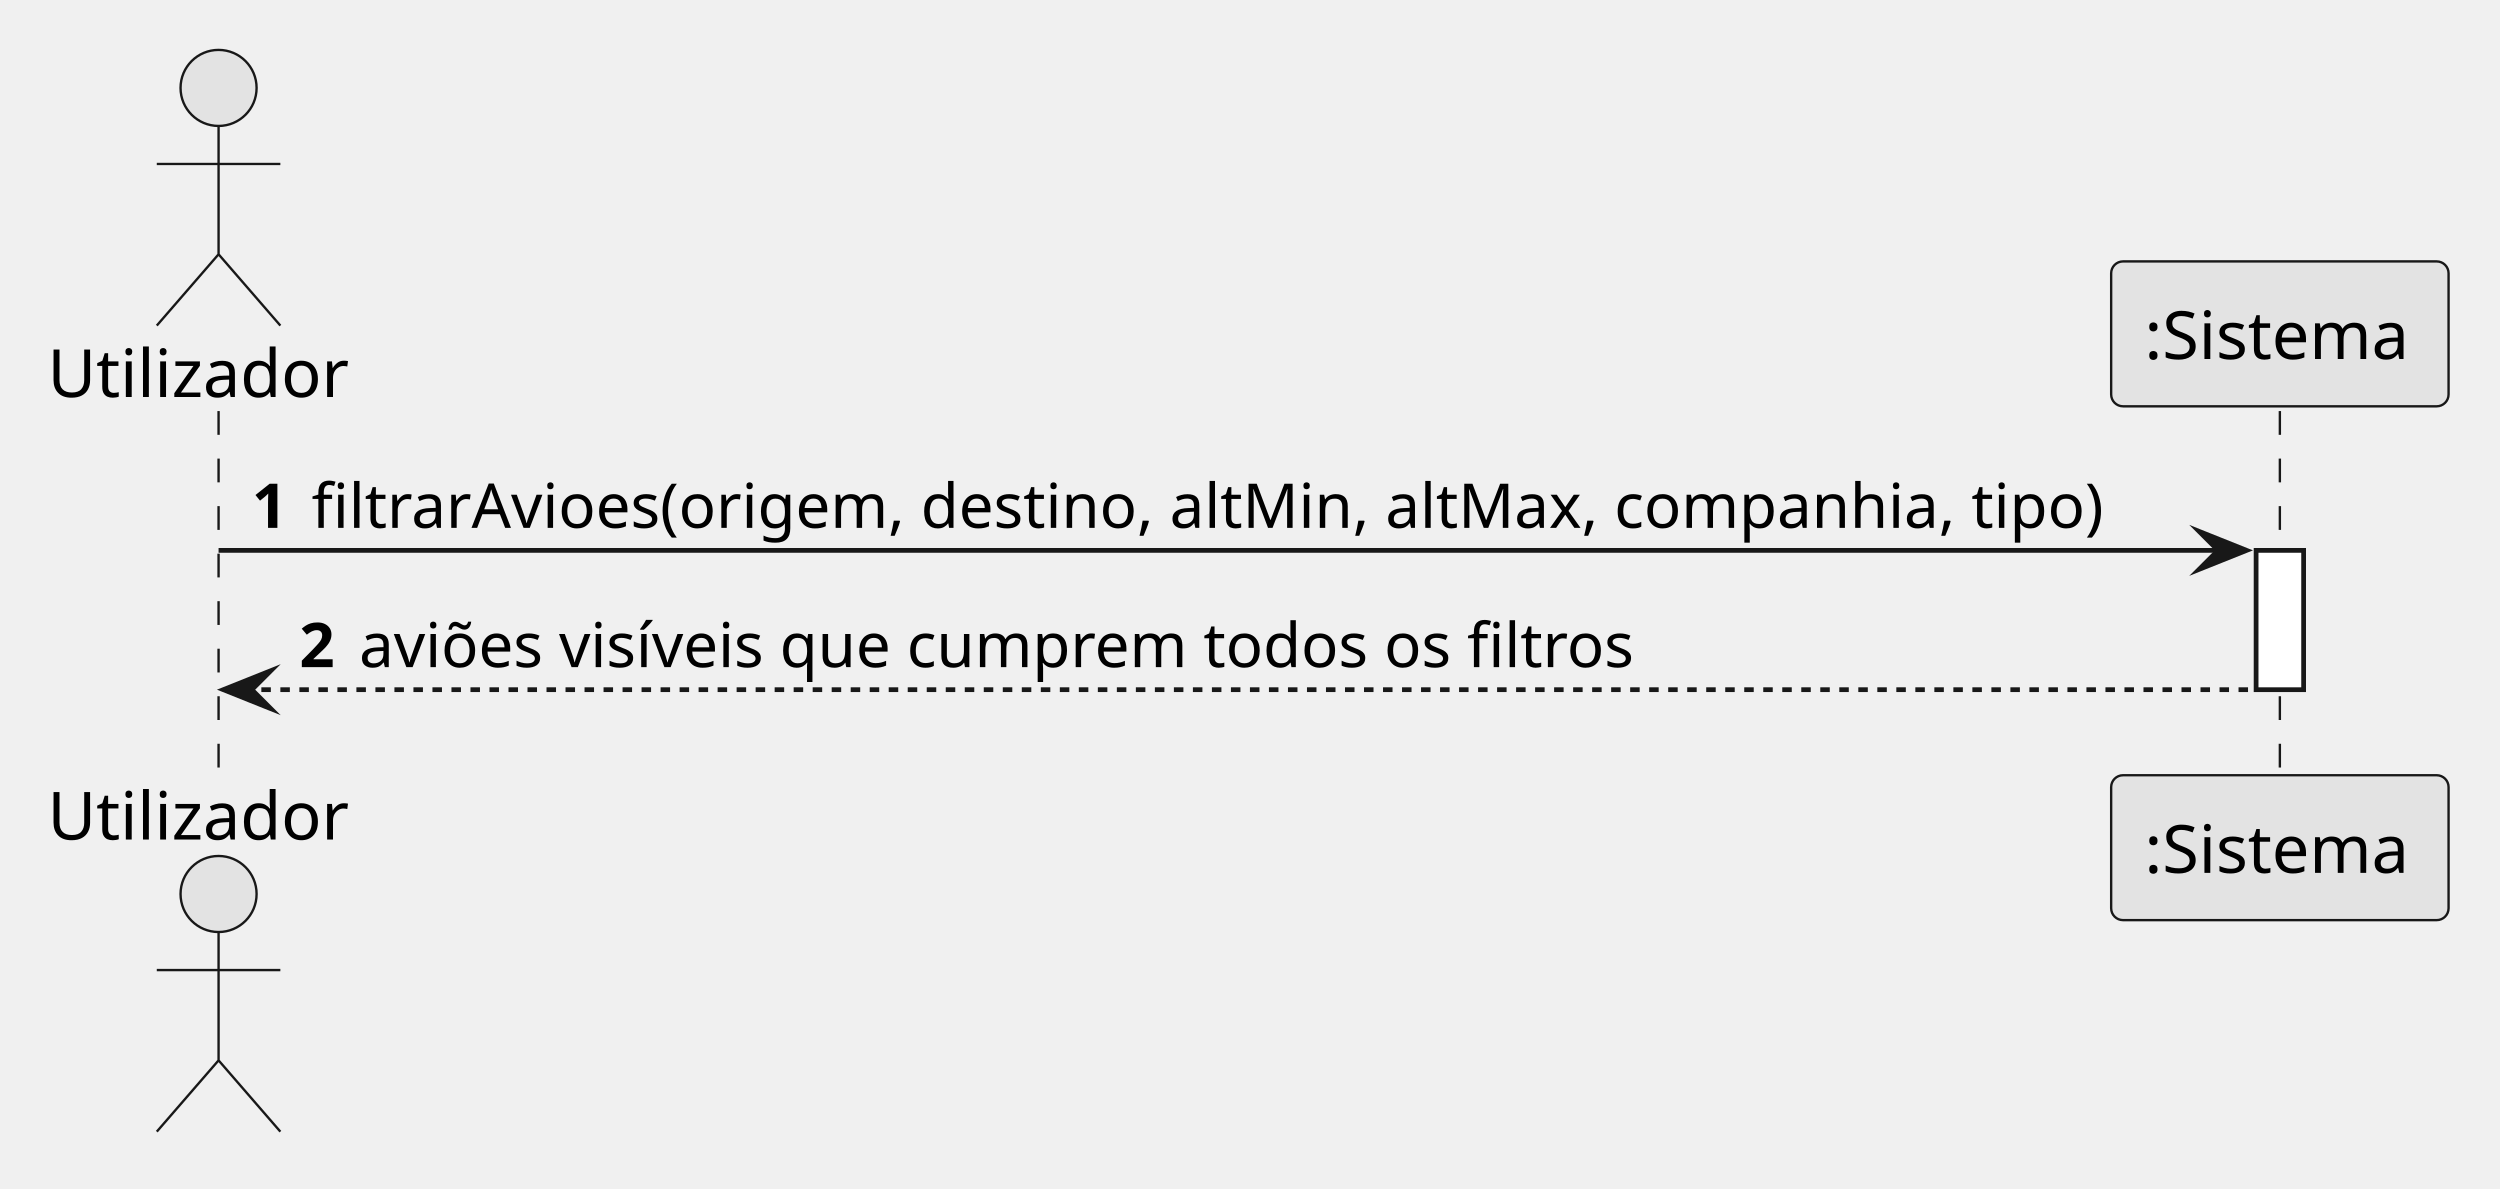
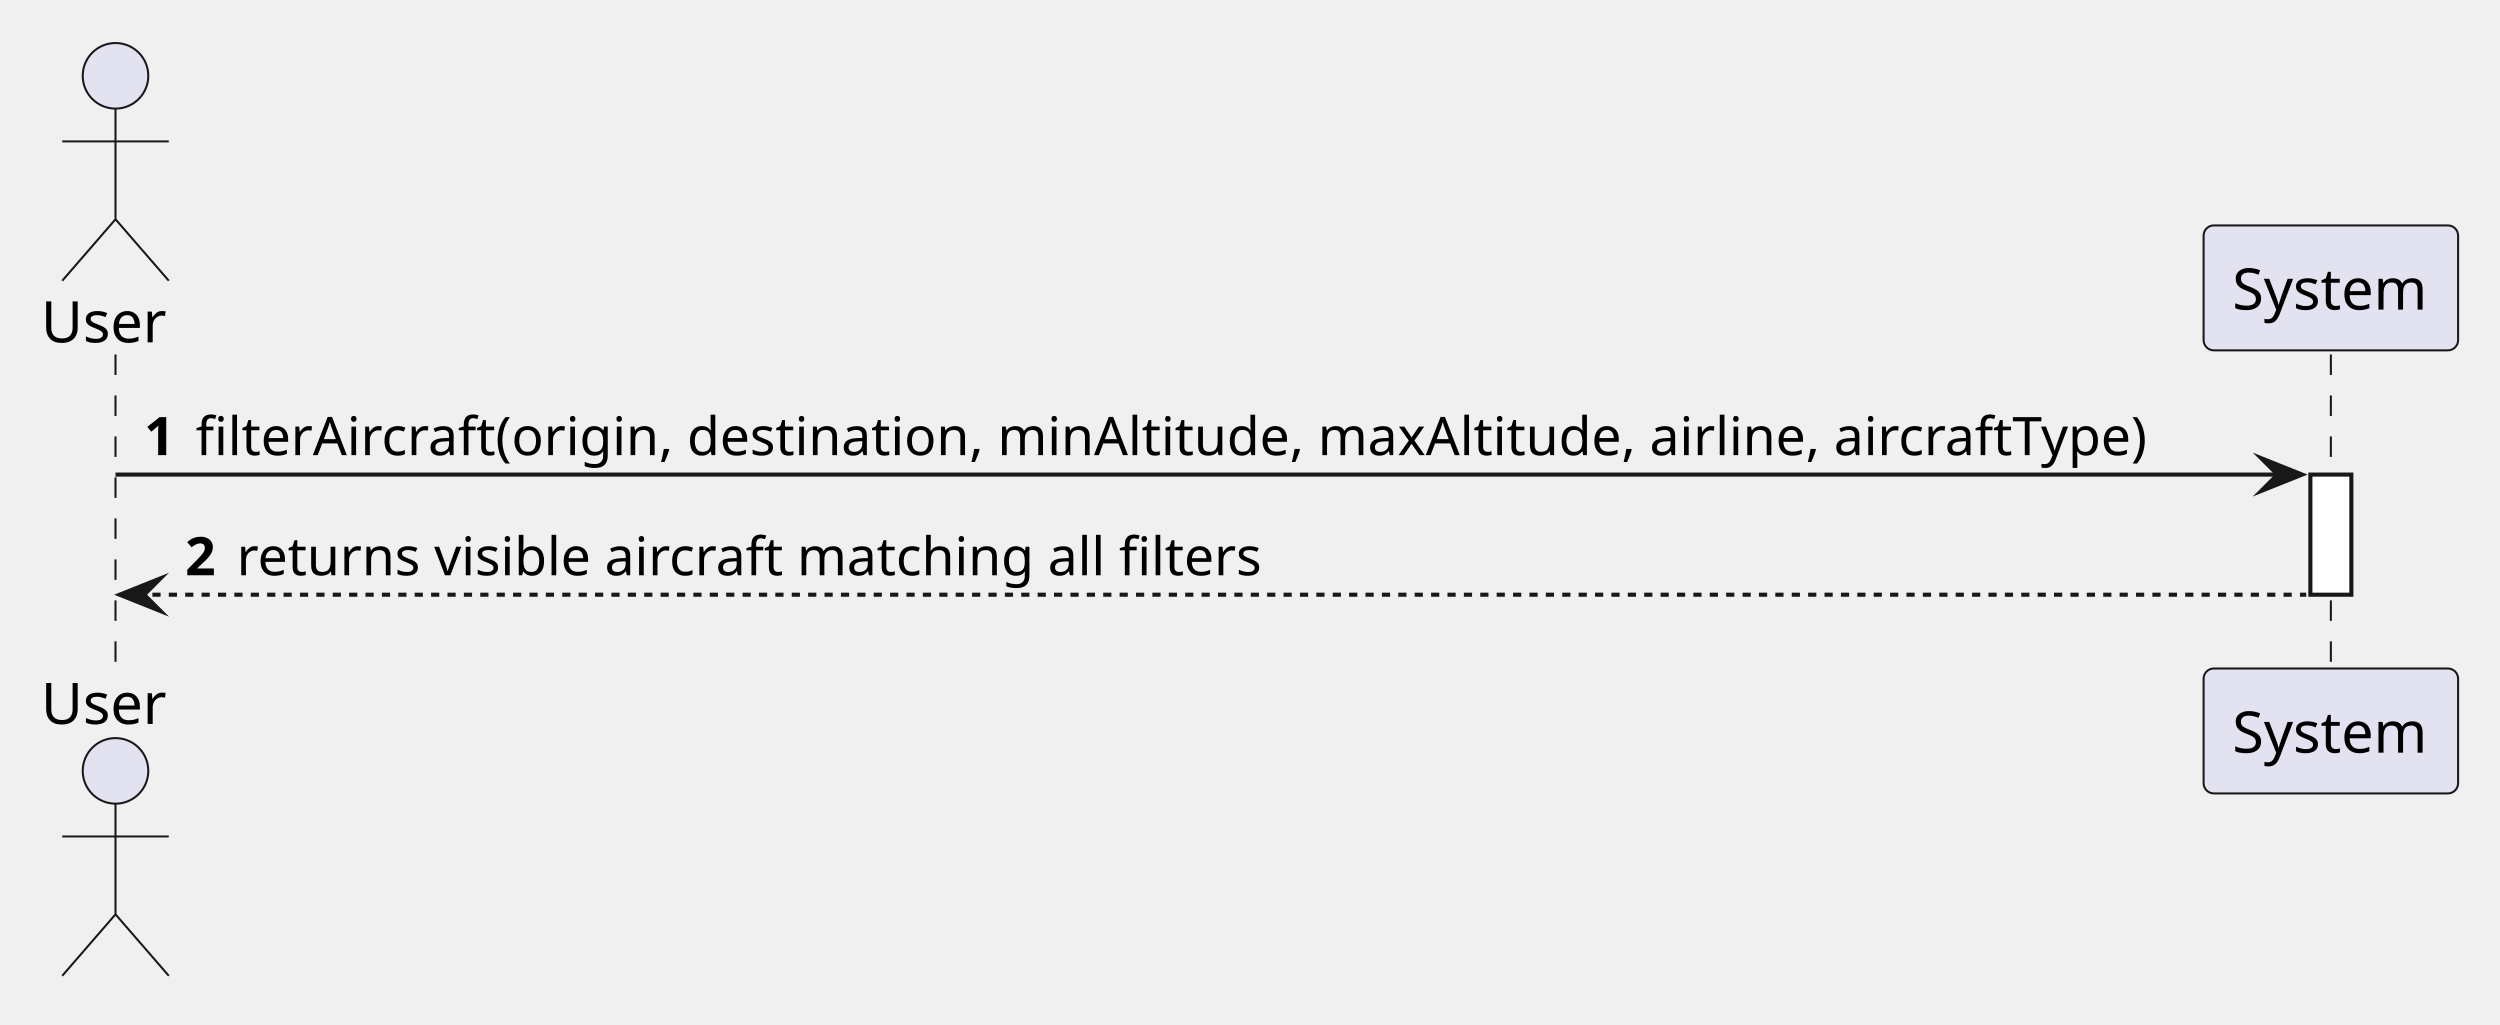
- <svg xmlns="http://www.w3.org/2000/svg" version="1.1" data-diagram-type="SEQUENCE" style="width:526px;height:250px;background:#FFFFFF;" width="526px" height="250px" viewBox="0 0 526 250" zoomAndPan="magnify" preserveAspectRatio="none" contentStyleType="text/css">
+ <svg xmlns="http://www.w3.org/2000/svg" version="1.1" data-diagram-type="SEQUENCE" style="width:610px;height:250px;background:#FFFFFF;" width="610px" height="250px" viewBox="0 0 610 250" zoomAndPan="magnify" preserveAspectRatio="none" contentStyleType="text/css">
  <defs />
  <g font-family="sans-serif" lengthAdjust="spacing">
-     <g class="participant-lifeline" data-qualified-name="U" data-entity-uid="part1" id="part1-lifeline" data-source-line="3">
+     <g class="participant-lifeline" data-qualified-name="A" data-entity-uid="part1" id="part1-lifeline" data-source-line="2">
      <g>
-         <rect x="42.487" y="86.488" width="8" height="76.621" fill="#000" fill-opacity="0" />
-         <line x1="45.987" y1="86.488" x2="45.987" y2="163.109" style="stroke:#181818;stroke-width:0.5;stroke-dasharray:5,5;" />
+         <rect x="24.683" y="86.488" width="8" height="76.621" fill="#000" fill-opacity="0" />
+         <line x1="28.183" y1="86.488" x2="28.183" y2="163.109" style="stroke:#181818;stroke-width:0.5;stroke-dasharray:5,5;" />
      </g>
    </g>
-     <g class="participant-lifeline" data-qualified-name="S" data-entity-uid="part2" id="part2-lifeline" data-source-line="4">
+     <g class="participant-lifeline" data-qualified-name="S" data-entity-uid="part2" id="part2-lifeline" data-source-line="3">
      <g>
-         <rect x="476.183" y="86.488" width="8" height="76.621" fill="#000" fill-opacity="0" />
-         <line x1="479.683" y1="86.488" x2="479.683" y2="163.109" style="stroke:#181818;stroke-width:0.5;stroke-dasharray:5,5;" />
+         <rect x="565.229" y="86.488" width="8" height="76.621" fill="#000" fill-opacity="0" />
+         <line x1="568.729" y1="86.488" x2="568.729" y2="163.109" style="stroke:#181818;stroke-width:0.5;stroke-dasharray:5,5;" />
      </g>
    </g>
    <g>
-       <rect x="474.683" y="115.799" width="10" height="29.311" fill="#FFF" style="stroke:#181818;stroke-width:1;" />
+       <rect x="563.729" y="115.799" width="10" height="29.311" fill="#FFF" style="stroke:#181818;stroke-width:1;" />
    </g>
-     <g class="participant participant-head" data-qualified-name="U" data-entity-uid="part1" id="part1-head" data-source-line="3">
-       <text x="10" y="83.535" fill="#000" font-size="14" textLength="65.974">Utilizador</text>
-       <ellipse cx="45.987" cy="18.5" rx="8" ry="8" fill="#E3E3E3" style="stroke:#181818;stroke-width:0.5;" />
-       <path d="M45.987,26.5 L45.987,53.5 M32.987,34.5 L58.987,34.5 M45.987,53.5 L32.987,68.5 M45.987,53.5 L58.987,68.5" style="stroke:#181818;stroke-width:0.5;" fill="none" />
+     <g class="participant participant-head" data-qualified-name="A" data-entity-uid="part1" id="part1-head" data-source-line="2">
+       <text x="10" y="83.535" fill="#000" font-size="14" textLength="30.365">User</text>
+       <ellipse cx="28.183" cy="18.5" rx="8" ry="8" fill="#E2E2F0" style="stroke:#181818;stroke-width:0.5;" />
+       <path d="M28.183,26.5 L28.183,53.5 M15.183,34.5 L41.183,34.5 M28.183,53.5 L15.183,68.5 M28.183,53.5 L41.183,68.5" style="stroke:#181818;stroke-width:0.5;" fill="none" />
    </g>
-     <g class="participant participant-head" data-qualified-name="S" data-entity-uid="part2" id="part2-head" data-source-line="4">
-       <rect x="444.187" y="55" width="70.991" height="30.488" fill="#E3E3E3" style="stroke:#181818;stroke-width:0.5;" rx="2.5" ry="2.5" />
-       <text x="451.187" y="75.535" fill="#000" font-size="14" textLength="56.991">:Sistema</text>
+     <g class="participant participant-head" data-qualified-name="S" data-entity-uid="part2" id="part2-head" data-source-line="3">
+       <rect x="537.68" y="55" width="62.098" height="30.488" fill="#E2E2F0" style="stroke:#181818;stroke-width:0.5;" rx="2.5" ry="2.5" />
+       <text x="544.68" y="75.535" fill="#000" font-size="14" textLength="48.098">System</text>
    </g>
-     <g class="participant participant-tail" data-qualified-name="U" data-entity-uid="part1" id="part1-tail" data-source-line="3">
-       <text x="10" y="176.645" fill="#000" font-size="14" textLength="65.974">Utilizador</text>
-       <ellipse cx="45.987" cy="188.098" rx="8" ry="8" fill="#E3E3E3" style="stroke:#181818;stroke-width:0.5;" />
-       <path d="M45.987,196.098 L45.987,223.098 M32.987,204.098 L58.987,204.098 M45.987,223.098 L32.987,238.098 M45.987,223.098 L58.987,238.098" style="stroke:#181818;stroke-width:0.5;" fill="none" />
+     <g class="participant participant-tail" data-qualified-name="A" data-entity-uid="part1" id="part1-tail" data-source-line="2">
+       <text x="10" y="176.645" fill="#000" font-size="14" textLength="30.365">User</text>
+       <ellipse cx="28.183" cy="188.098" rx="8" ry="8" fill="#E2E2F0" style="stroke:#181818;stroke-width:0.5;" />
+       <path d="M28.183,196.098 L28.183,223.098 M15.183,204.098 L41.183,204.098 M28.183,223.098 L15.183,238.098 M28.183,223.098 L41.183,238.098" style="stroke:#181818;stroke-width:0.5;" fill="none" />
    </g>
-     <g class="participant participant-tail" data-qualified-name="S" data-entity-uid="part2" id="part2-tail" data-source-line="4">
-       <rect x="444.187" y="163.109" width="70.991" height="30.488" fill="#E3E3E3" style="stroke:#181818;stroke-width:0.5;" rx="2.5" ry="2.5" />
-       <text x="451.187" y="183.645" fill="#000" font-size="14" textLength="56.991">:Sistema</text>
+     <g class="participant participant-tail" data-qualified-name="S" data-entity-uid="part2" id="part2-tail" data-source-line="3">
+       <rect x="537.68" y="163.109" width="62.098" height="30.488" fill="#E2E2F0" style="stroke:#181818;stroke-width:0.5;" rx="2.5" ry="2.5" />
+       <text x="544.68" y="183.645" fill="#000" font-size="14" textLength="48.098">System</text>
    </g>
-     <g class="message" data-entity-1="part1" data-entity-2="part2" id="msg1" data-source-line="6">
-       <polygon points="462.683,111.799,472.683,115.799,462.683,119.799,466.683,115.799" fill="#181818" style="stroke:#181818;stroke-width:1;stroke-linejoin:miter;stroke-miterlimit:10;" />
-       <line x1="45.987" y1="115.799" x2="468.683" y2="115.799" style="stroke:#181818;stroke-width:1;" />
-       <text x="52.987" y="111.057" fill="#000" font-size="13" font-weight="700">1</text>
-       <text x="65.563" y="111.057" fill="#000" font-size="13" textLength="392.12">filtrarAvioes(origem, destino, altMin, altMax, companhia, tipo)</text>
+     <g class="message" data-entity-1="part1" data-entity-2="part2" id="msg1" data-source-line="5">
+       <polygon points="551.729,111.799,561.729,115.799,551.729,119.799,555.729,115.799" fill="#181818" style="stroke:#181818;stroke-width:1;stroke-linejoin:miter;stroke-miterlimit:10;" />
+       <line x1="28.183" y1="115.799" x2="557.729" y2="115.799" style="stroke:#181818;stroke-width:1;" />
+       <text x="35.183" y="111.057" fill="#000" font-size="13" font-weight="700">1</text>
+       <text x="47.758" y="111.057" fill="#000" font-size="13" textLength="498.97">filterAircraft(origin, destination, minAltitude, maxAltitude, airline, aircraftType)</text>
    </g>
-     <g class="message" data-entity-1="part2" data-entity-2="part1" id="msg2" data-source-line="8">
-       <polygon points="56.987,141.109,46.987,145.109,56.987,149.109,52.987,145.109" fill="#181818" style="stroke:#181818;stroke-width:1;stroke-linejoin:miter;stroke-miterlimit:10;" />
-       <line x1="50.987" y1="145.109" x2="473.683" y2="145.109" style="stroke:#181818;stroke-width:1;stroke-dasharray:2,2;" />
-       <text x="62.987" y="140.367" fill="#000" font-size="13" font-weight="700">2</text>
-       <text x="75.563" y="140.367" fill="#000" font-size="13" textLength="280.008">aviões visíveis que cumprem todos os filtros</text>
+     <g class="message" data-entity-1="part2" data-entity-2="part1" id="msg2" data-source-line="7">
+       <polygon points="39.183,141.109,29.183,145.109,39.183,149.109,35.183,145.109" fill="#181818" style="stroke:#181818;stroke-width:1;stroke-linejoin:miter;stroke-miterlimit:10;" />
+       <line x1="33.183" y1="145.109" x2="562.729" y2="145.109" style="stroke:#181818;stroke-width:1;stroke-dasharray:2,2;" />
+       <text x="45.183" y="140.367" fill="#000" font-size="13" font-weight="700">2</text>
+       <text x="57.758" y="140.367" fill="#000" font-size="13" textLength="261.06">returns visible aircraft matching all filters</text>
    </g>
  </g>
</svg>
